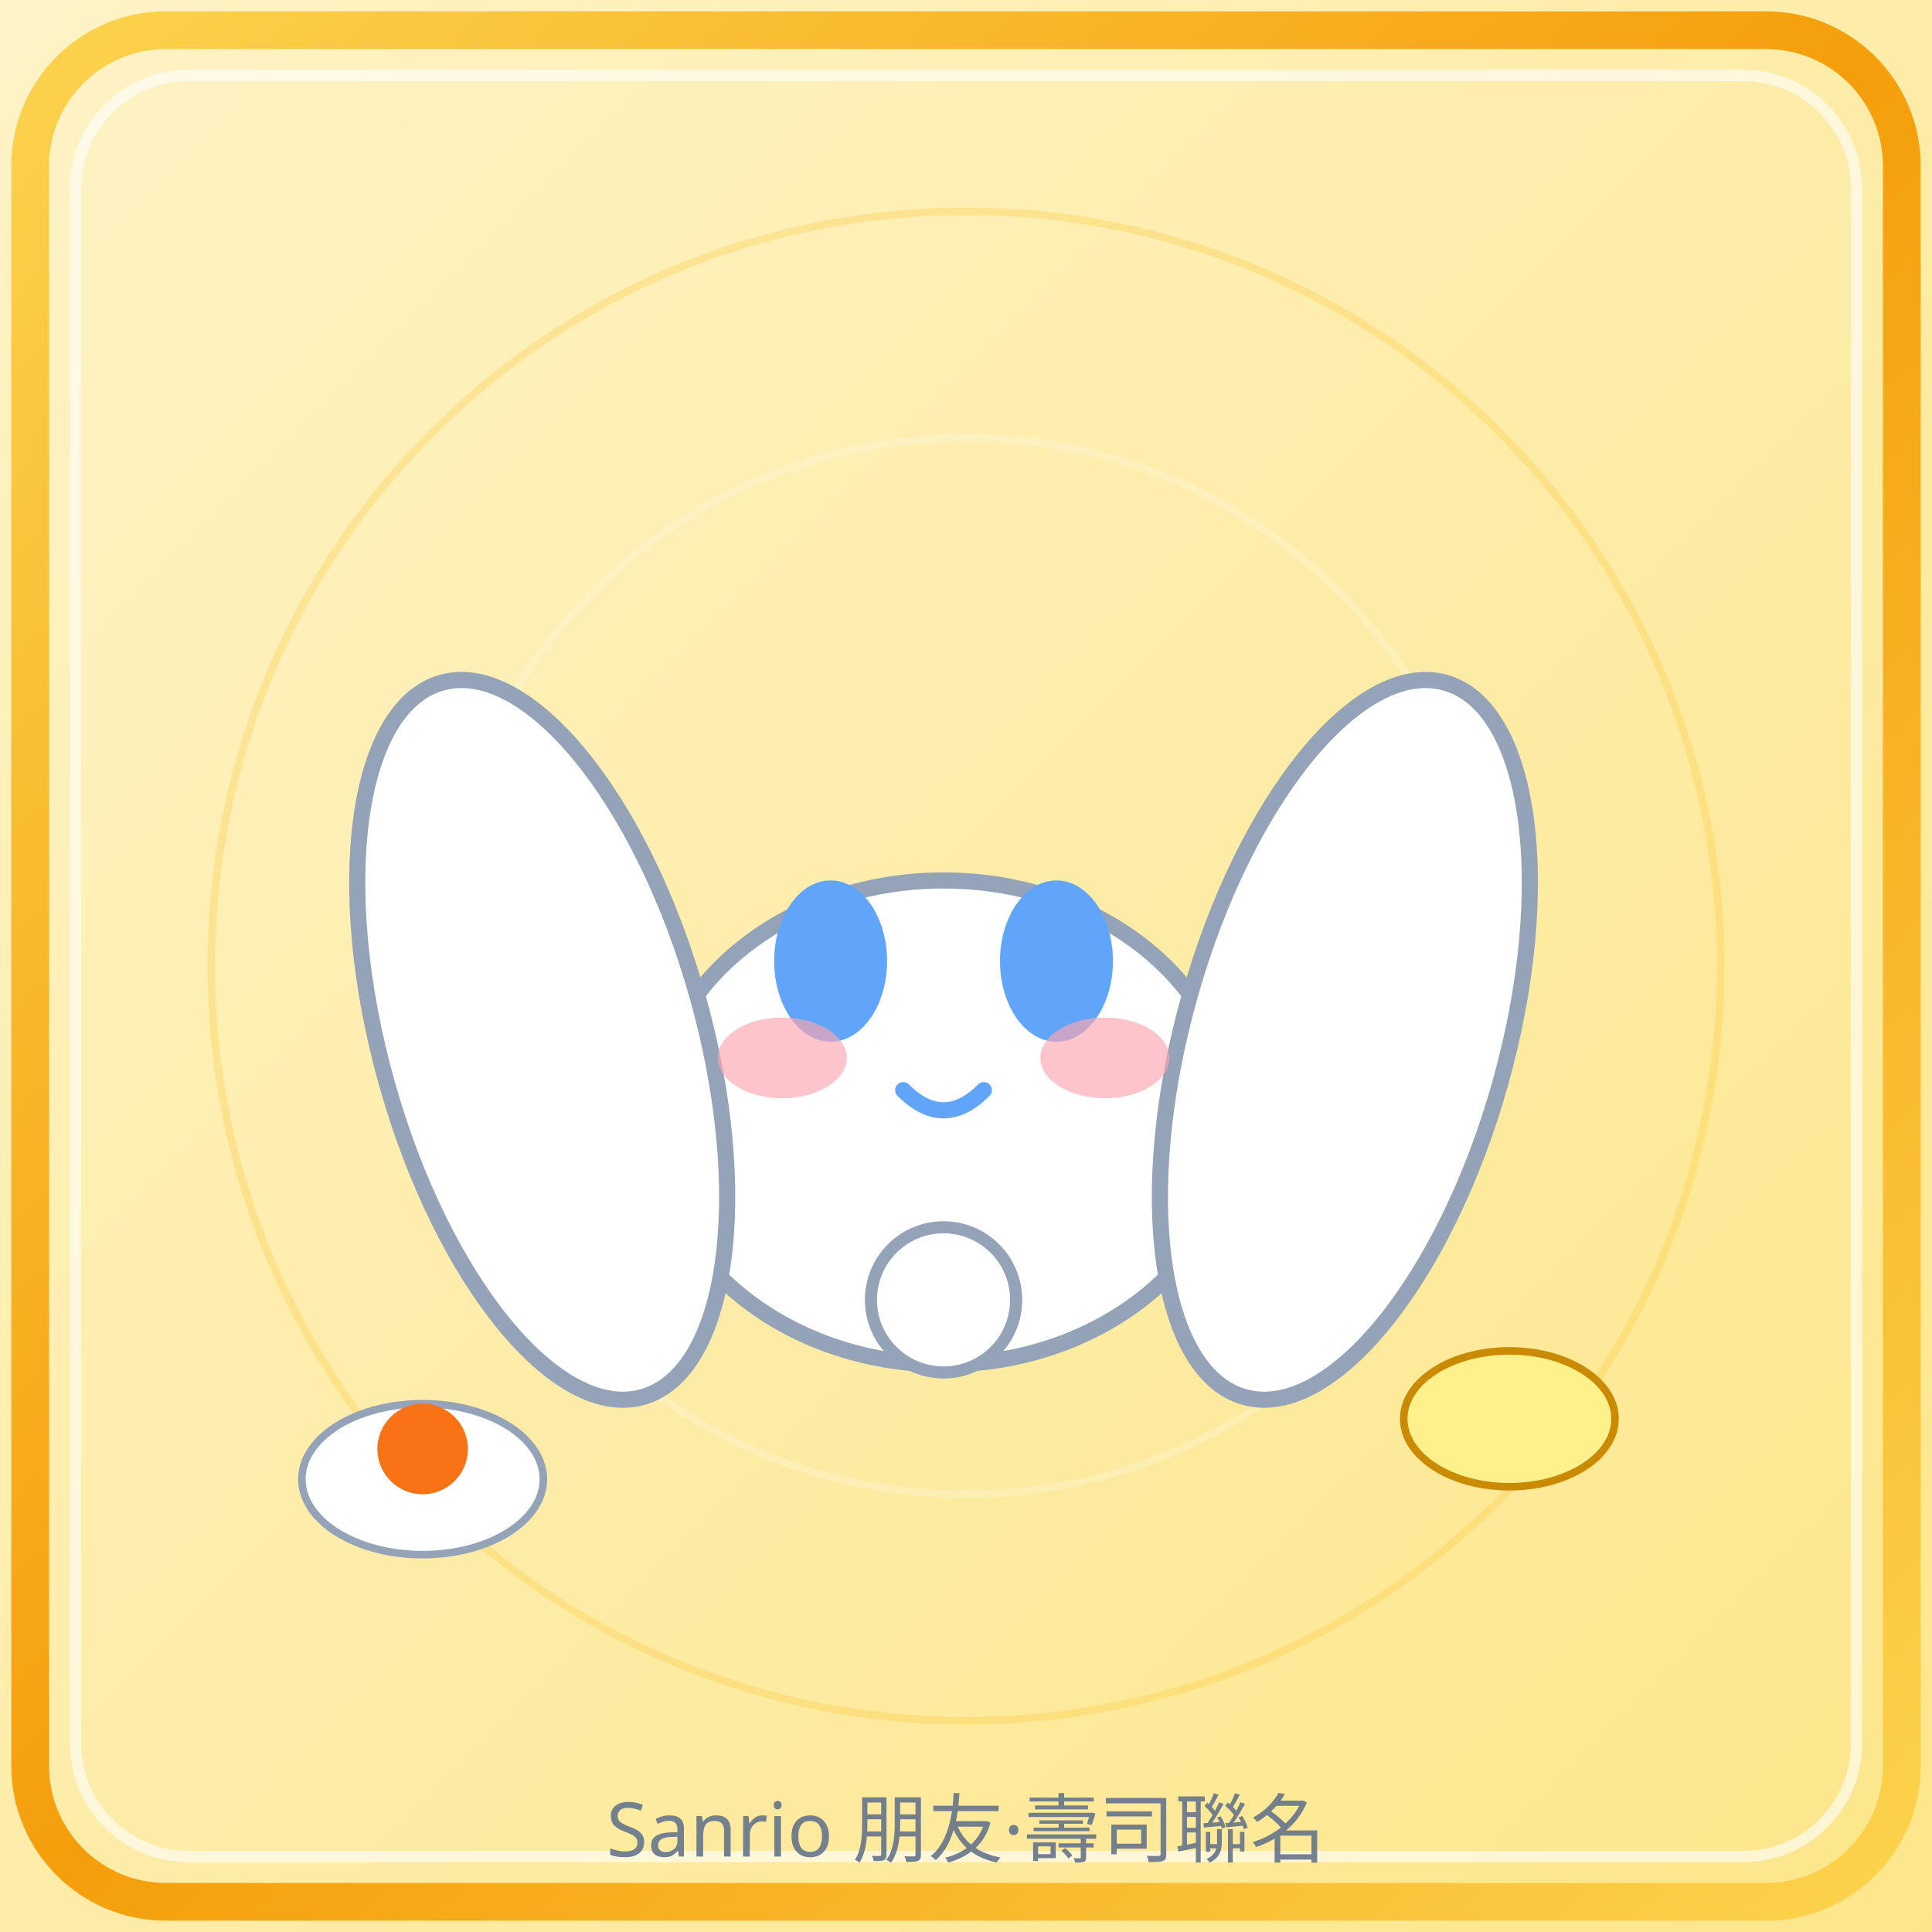
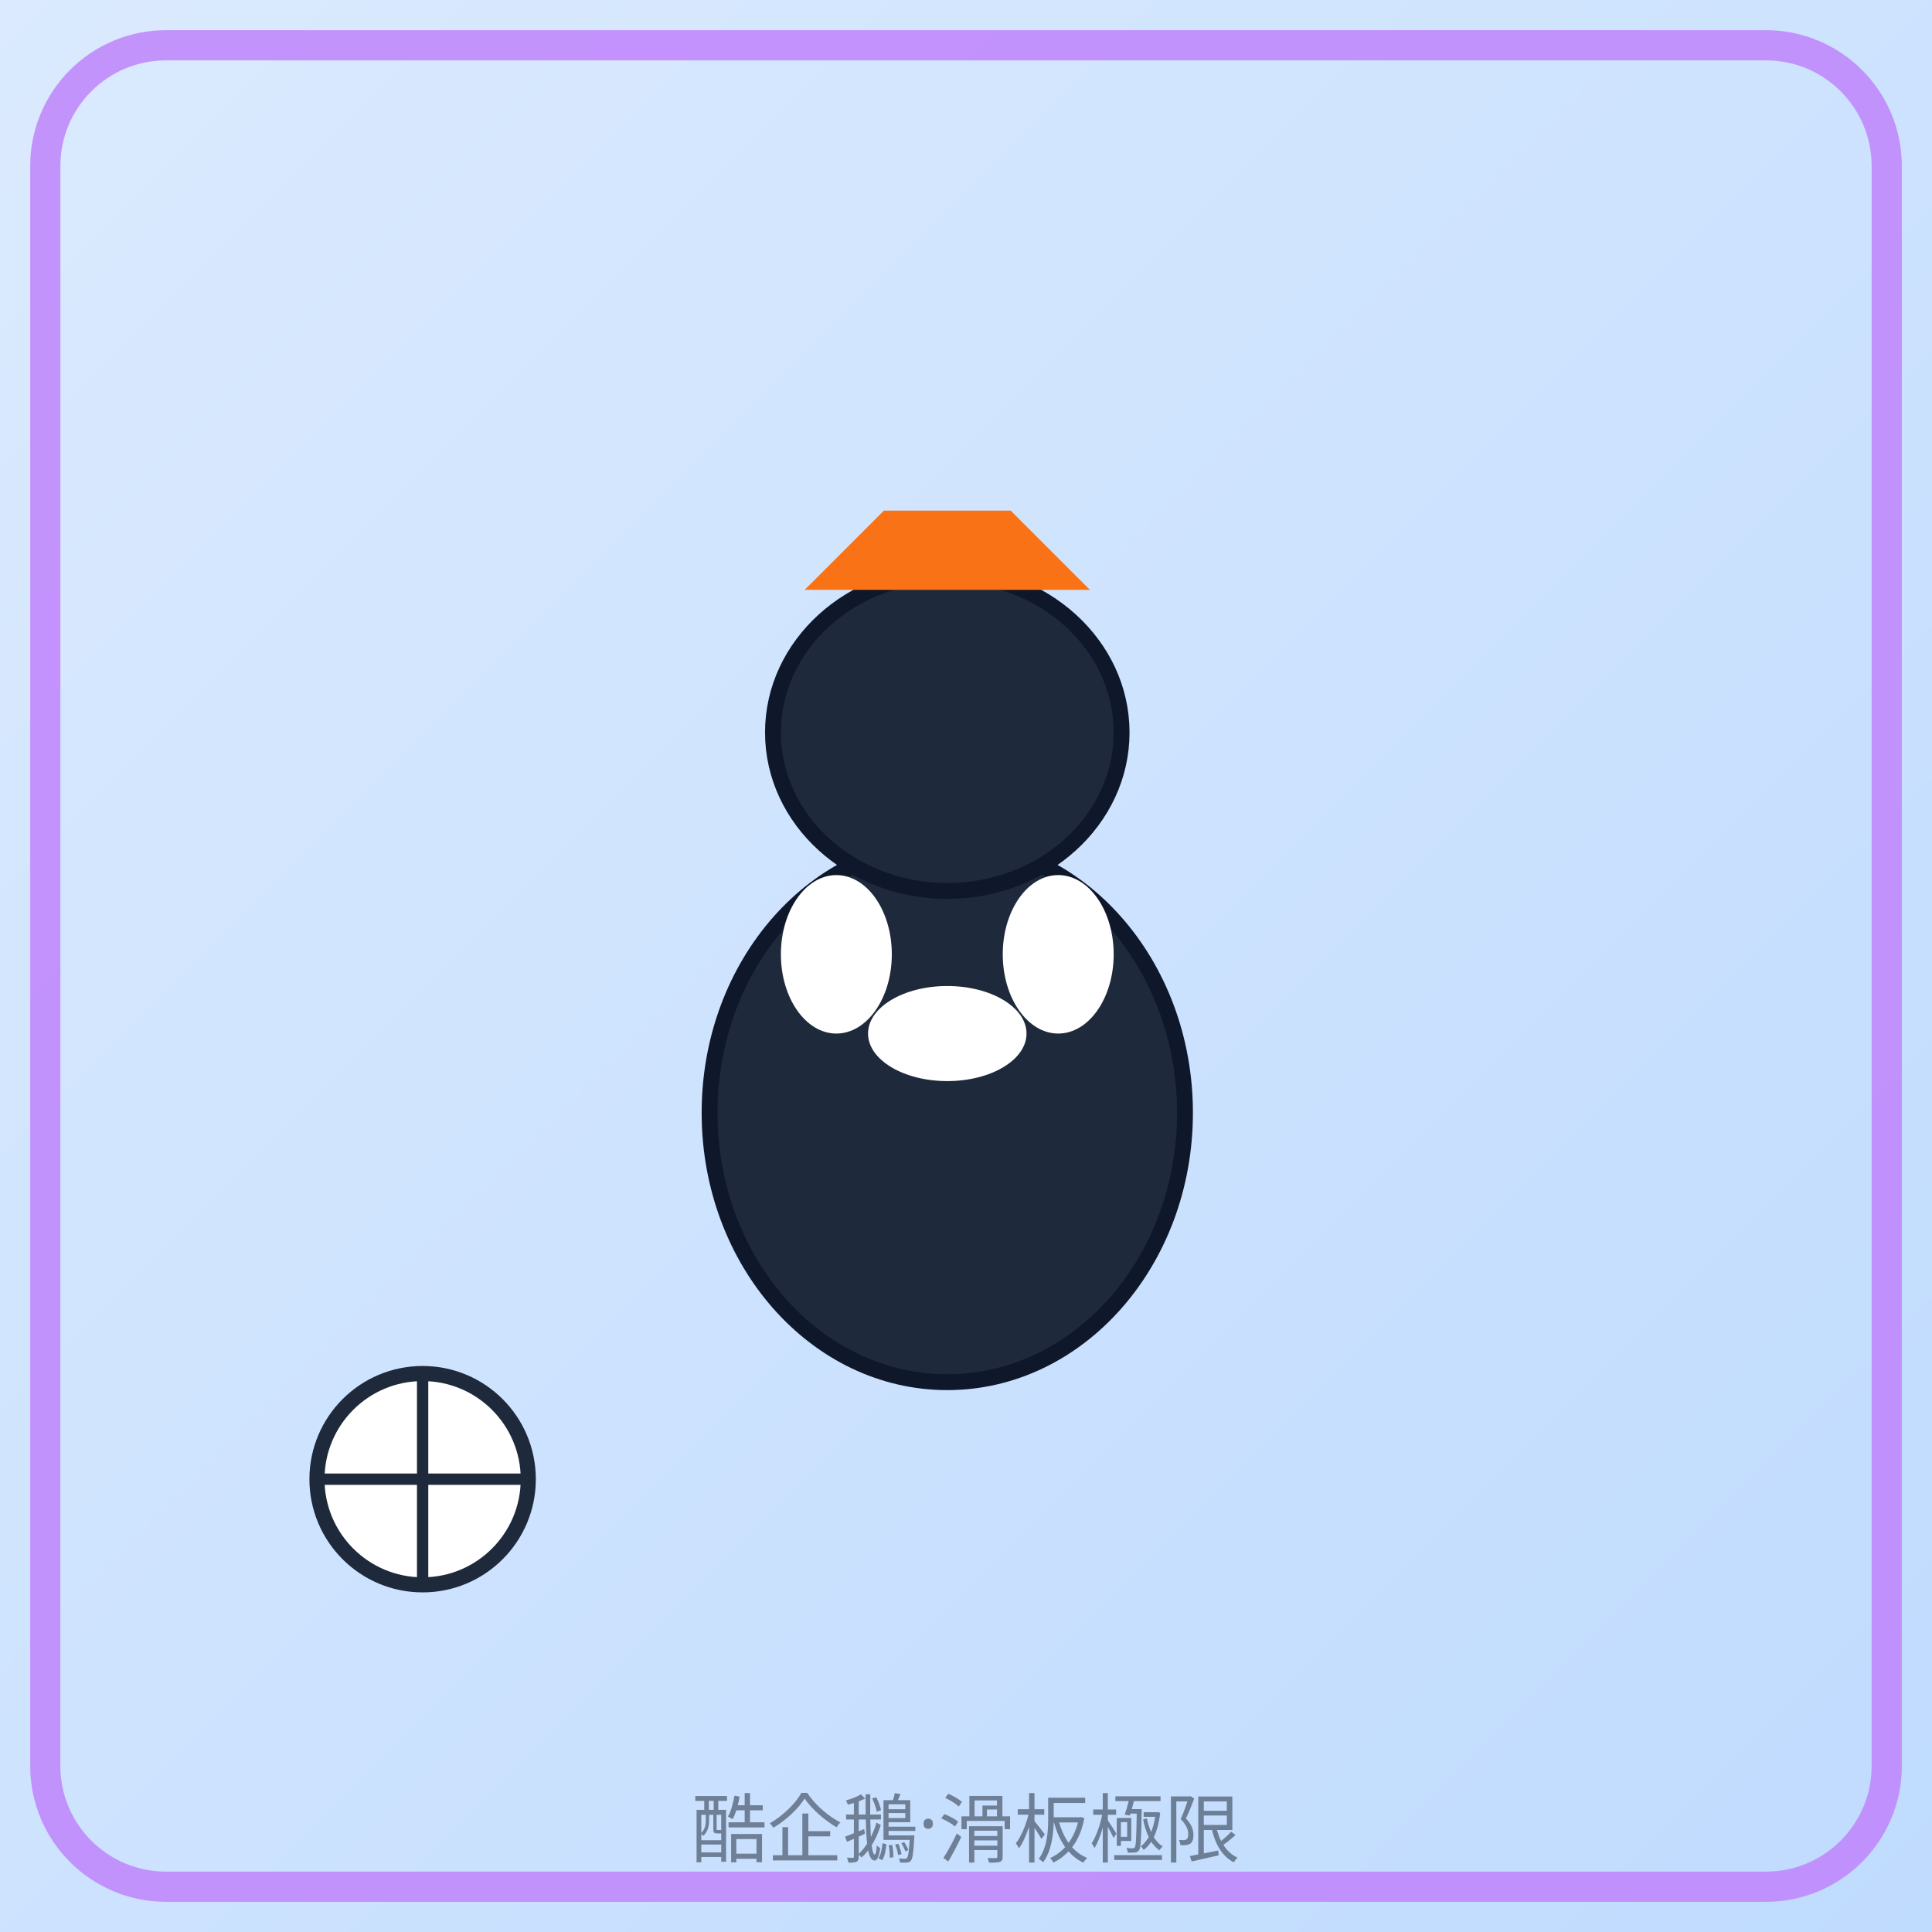
<svg xmlns="http://www.w3.org/2000/svg" viewBox="0 0 256 256" width="256" height="256">
  <defs>
    <linearGradient id="bg" x1="0%" y1="0%" x2="100%" y2="100%">
-       <stop offset="0%" stop-color="#fef3c7" />
-       <stop offset="100%" stop-color="#fde68a" />
+       <stop offset="0%" stop-color="#dbeafe" />
+       <stop offset="100%" stop-color="#bfdbfe" />
    </linearGradient>
    <linearGradient id="gold" x1="0%" y1="0%" x2="100%" y2="100%">
      <stop offset="0%" stop-color="#fcd34d" />
      <stop offset="50%" stop-color="#f59e0b" />
      <stop offset="100%" stop-color="#fcd34d" />
    </linearGradient>
  </defs>
  <rect width="256" height="256" fill="url(#bg)" />
-   <circle cx="128" cy="128" r="100" fill="none" stroke="#fbbf24" stroke-width="1" opacity="0.25" />
-   <circle cx="128" cy="128" r="70" fill="none" stroke="#fff" stroke-width="1" opacity="0.2" />
-   <ellipse cx="56" cy="196" rx="16" ry="10" fill="#fff" stroke="#94a3b8" />
-   <circle cx="56" cy="192" r="6" fill="#f97316" />
-   <ellipse cx="200" cy="188" rx="14" ry="9" fill="#fef08a" stroke="#ca8a04" />
-   <g transform="translate(125.024,129.488) rotate(0) scale(1.0688)">
-     <ellipse cx="0" cy="18" rx="36" ry="30" fill="#ffffff" stroke="#94a3b8" stroke-width="2" />
-     <ellipse cx="-50" cy="-6" rx="20" ry="46" fill="#ffffff" stroke="#94a3b8" stroke-width="2" transform="rotate(-15.712)" />
-     <ellipse cx="50" cy="-6" rx="20" ry="46" fill="#ffffff" stroke="#94a3b8" stroke-width="2" transform="rotate(15.712)" />
-     <ellipse cx="-14" cy="-2" rx="7" ry="10" fill="#60a5fa" />
-     <ellipse cx="14" cy="-2" rx="7" ry="10" fill="#60a5fa" />
-     <ellipse cx="-20" cy="10" rx="8" ry="5" fill="#fda4af" opacity="0.65" />
-     <ellipse cx="20" cy="10" rx="8" ry="5" fill="#fda4af" opacity="0.65" />
-     <path d="M-5 14 Q0 19 5 14" fill="none" stroke="#60a5fa" stroke-width="2" stroke-linecap="round" />
-     <circle cx="0" cy="40" r="9" fill="#ffffff" stroke="#94a3b8" stroke-width="1.5" />
+   <circle cx="56" cy="196" r="14" fill="#fff" stroke="#1e293b" stroke-width="2" />
+   <path d="M56 182 L56 210 M42 196 L70 196" stroke="#1e293b" stroke-width="1.5" />
+   <g transform="translate(125.52,128.552) rotate(0) scale(1.04992)">
+     <ellipse cx="0" cy="18" rx="30" ry="34" fill="#1e293b" stroke="#0f172a" stroke-width="2" />
+     <ellipse cx="0" cy="-30" rx="22" ry="20" fill="#1e293b" stroke="#0f172a" stroke-width="2" />
+     <polygon points="-18,-48 -8,-58 8,-58 18,-48" fill="#f97316" />
+     <ellipse cx="-14" cy="-2" rx="7" ry="10" fill="#fff" />
+     <ellipse cx="14" cy="-2" rx="7" ry="10" fill="#fff" />
+     <ellipse cx="0" cy="8" rx="10" ry="6" fill="#fff" />
  </g>
-   <rect x="4" y="4" width="248" height="248" rx="18" fill="none" stroke="url(#gold)" stroke-width="5" />
-   <rect x="10" y="10" width="236" height="236" rx="15" fill="none" stroke="#fff" stroke-width="1.5" opacity="0.6" />
-   <text x="128" y="246" text-anchor="middle" font-family="Segoe UI, sans-serif" font-size="10" fill="#64748b" opacity="0.9">Sanrio 朋友·壽司聯名</text>
+   <rect x="6" y="6" width="244" height="244" rx="16" fill="none" stroke="#c084fc" stroke-width="4" opacity="0.85" />
+   <text x="128" y="246" text-anchor="middle" font-family="Segoe UI, sans-serif" font-size="10" fill="#64748b" opacity="0.9">酷企鵝·滑板極限</text>
</svg>
